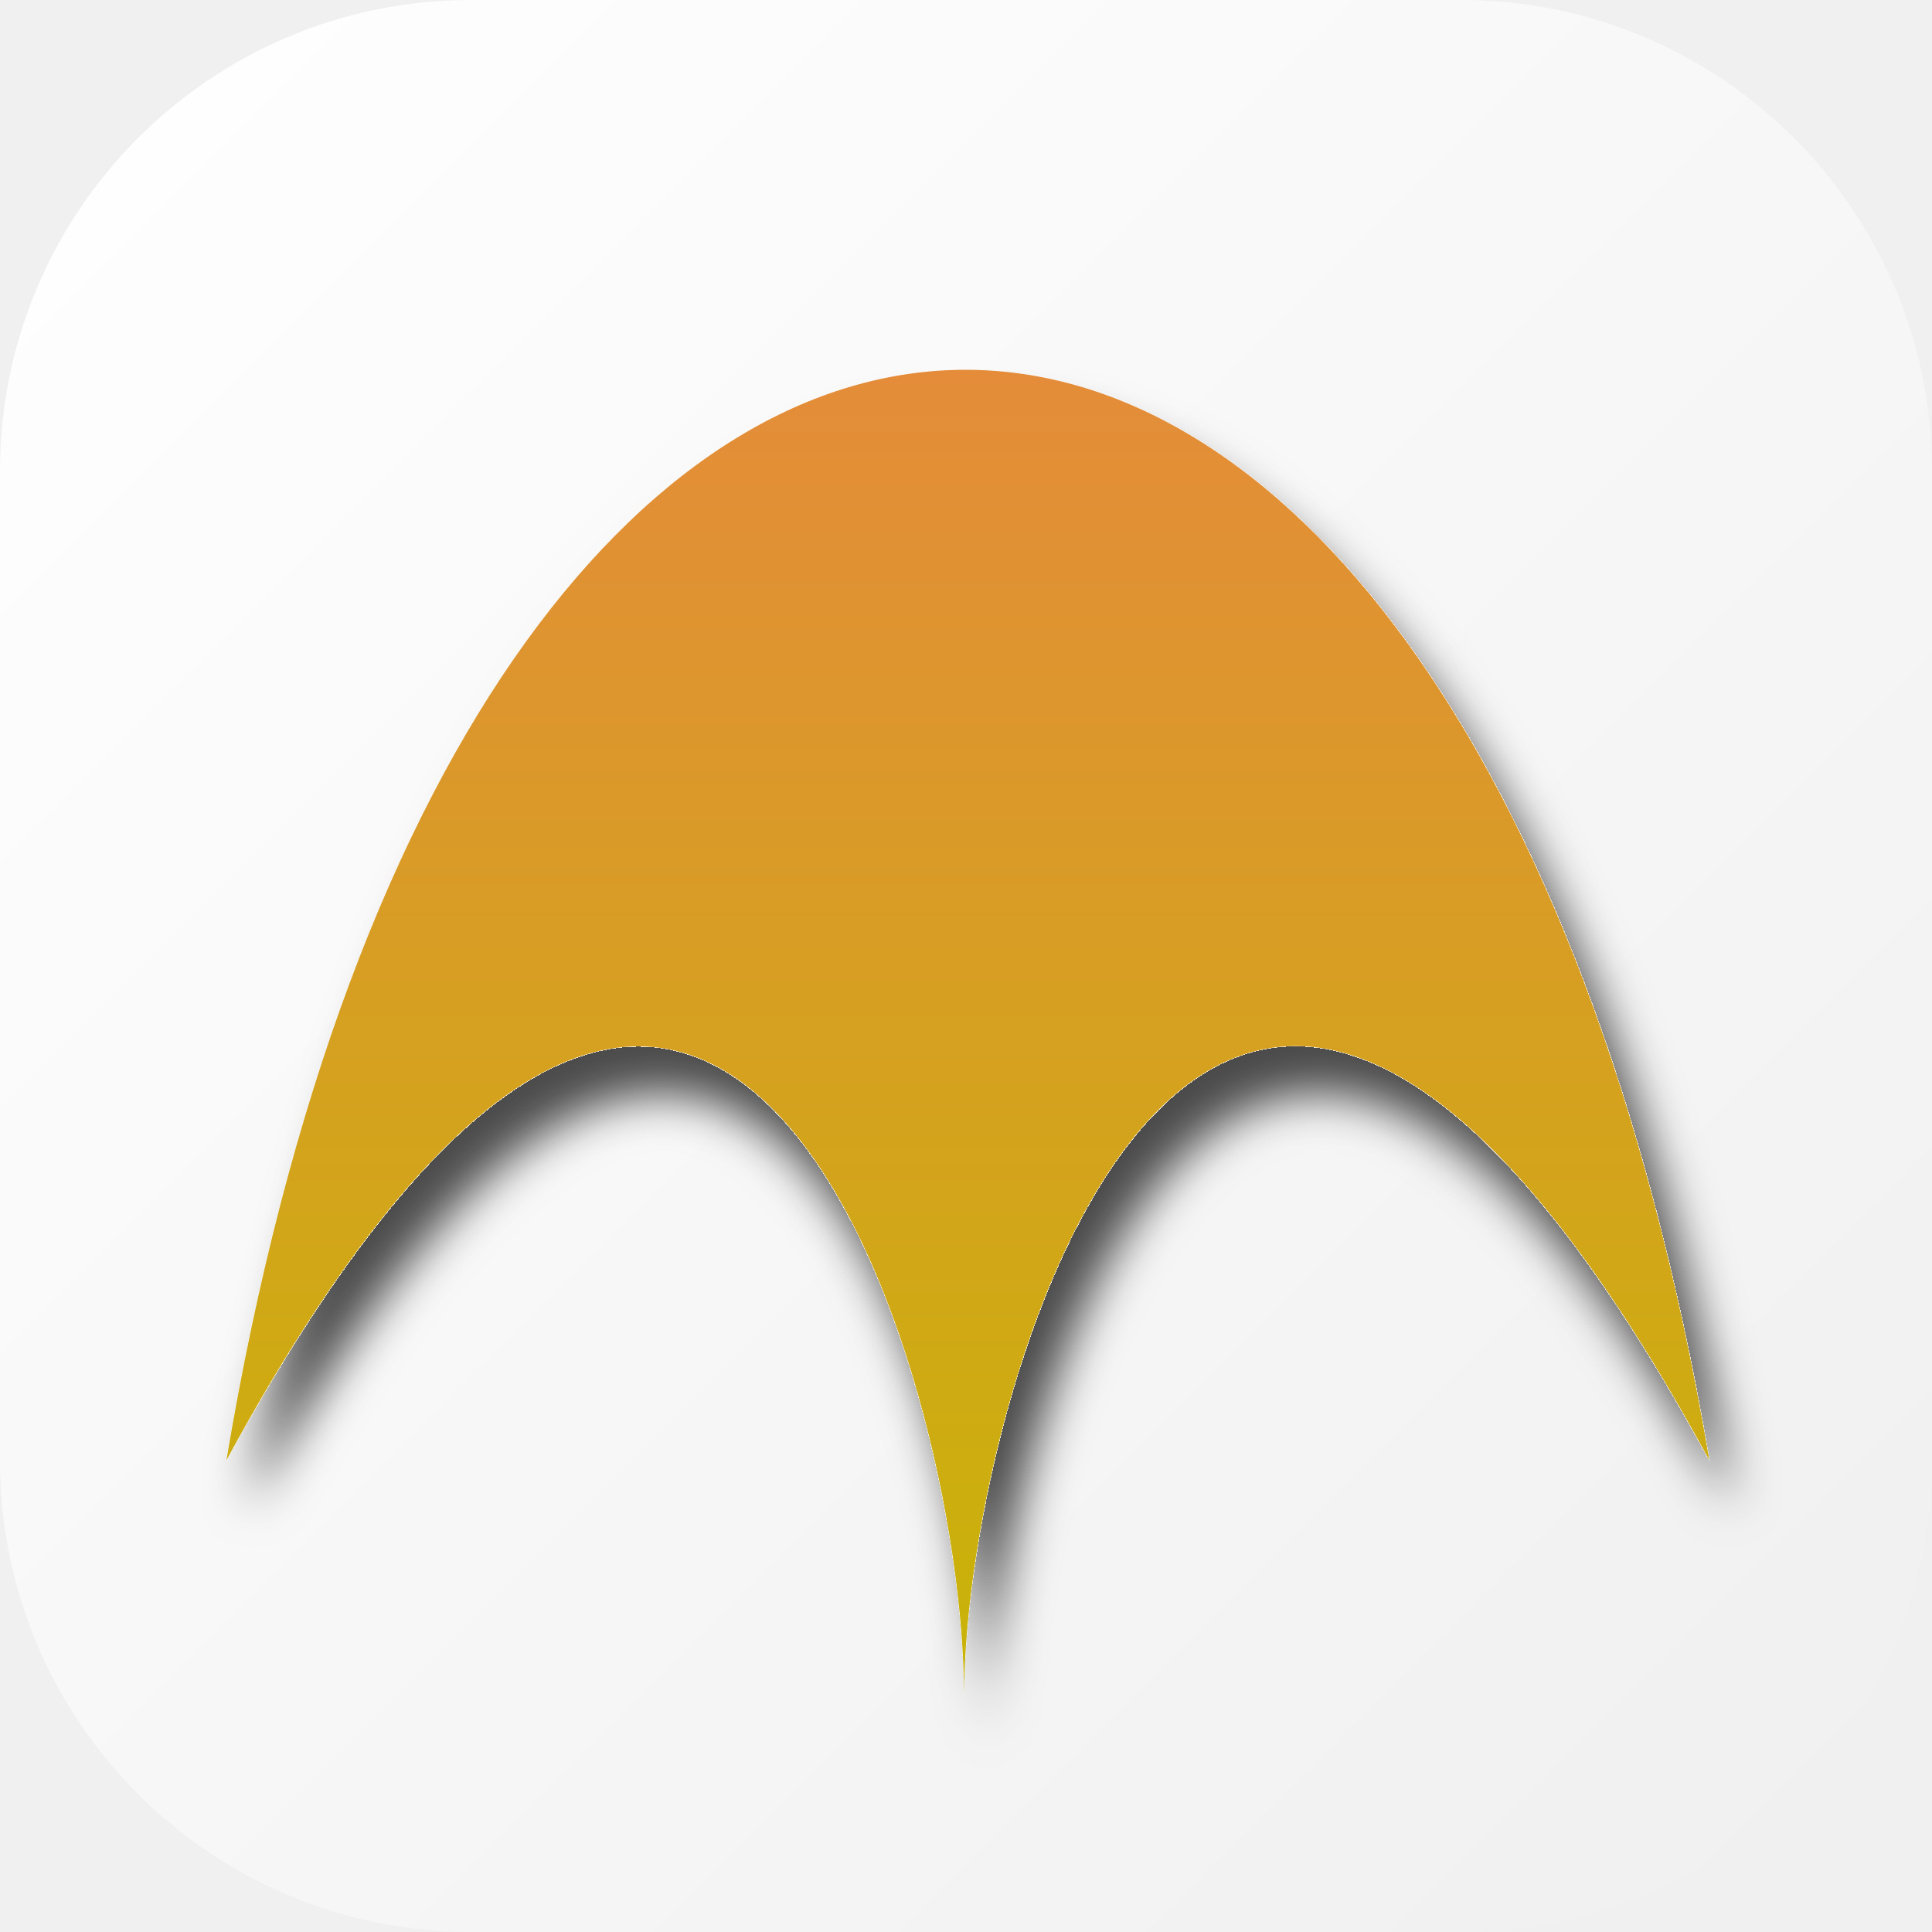
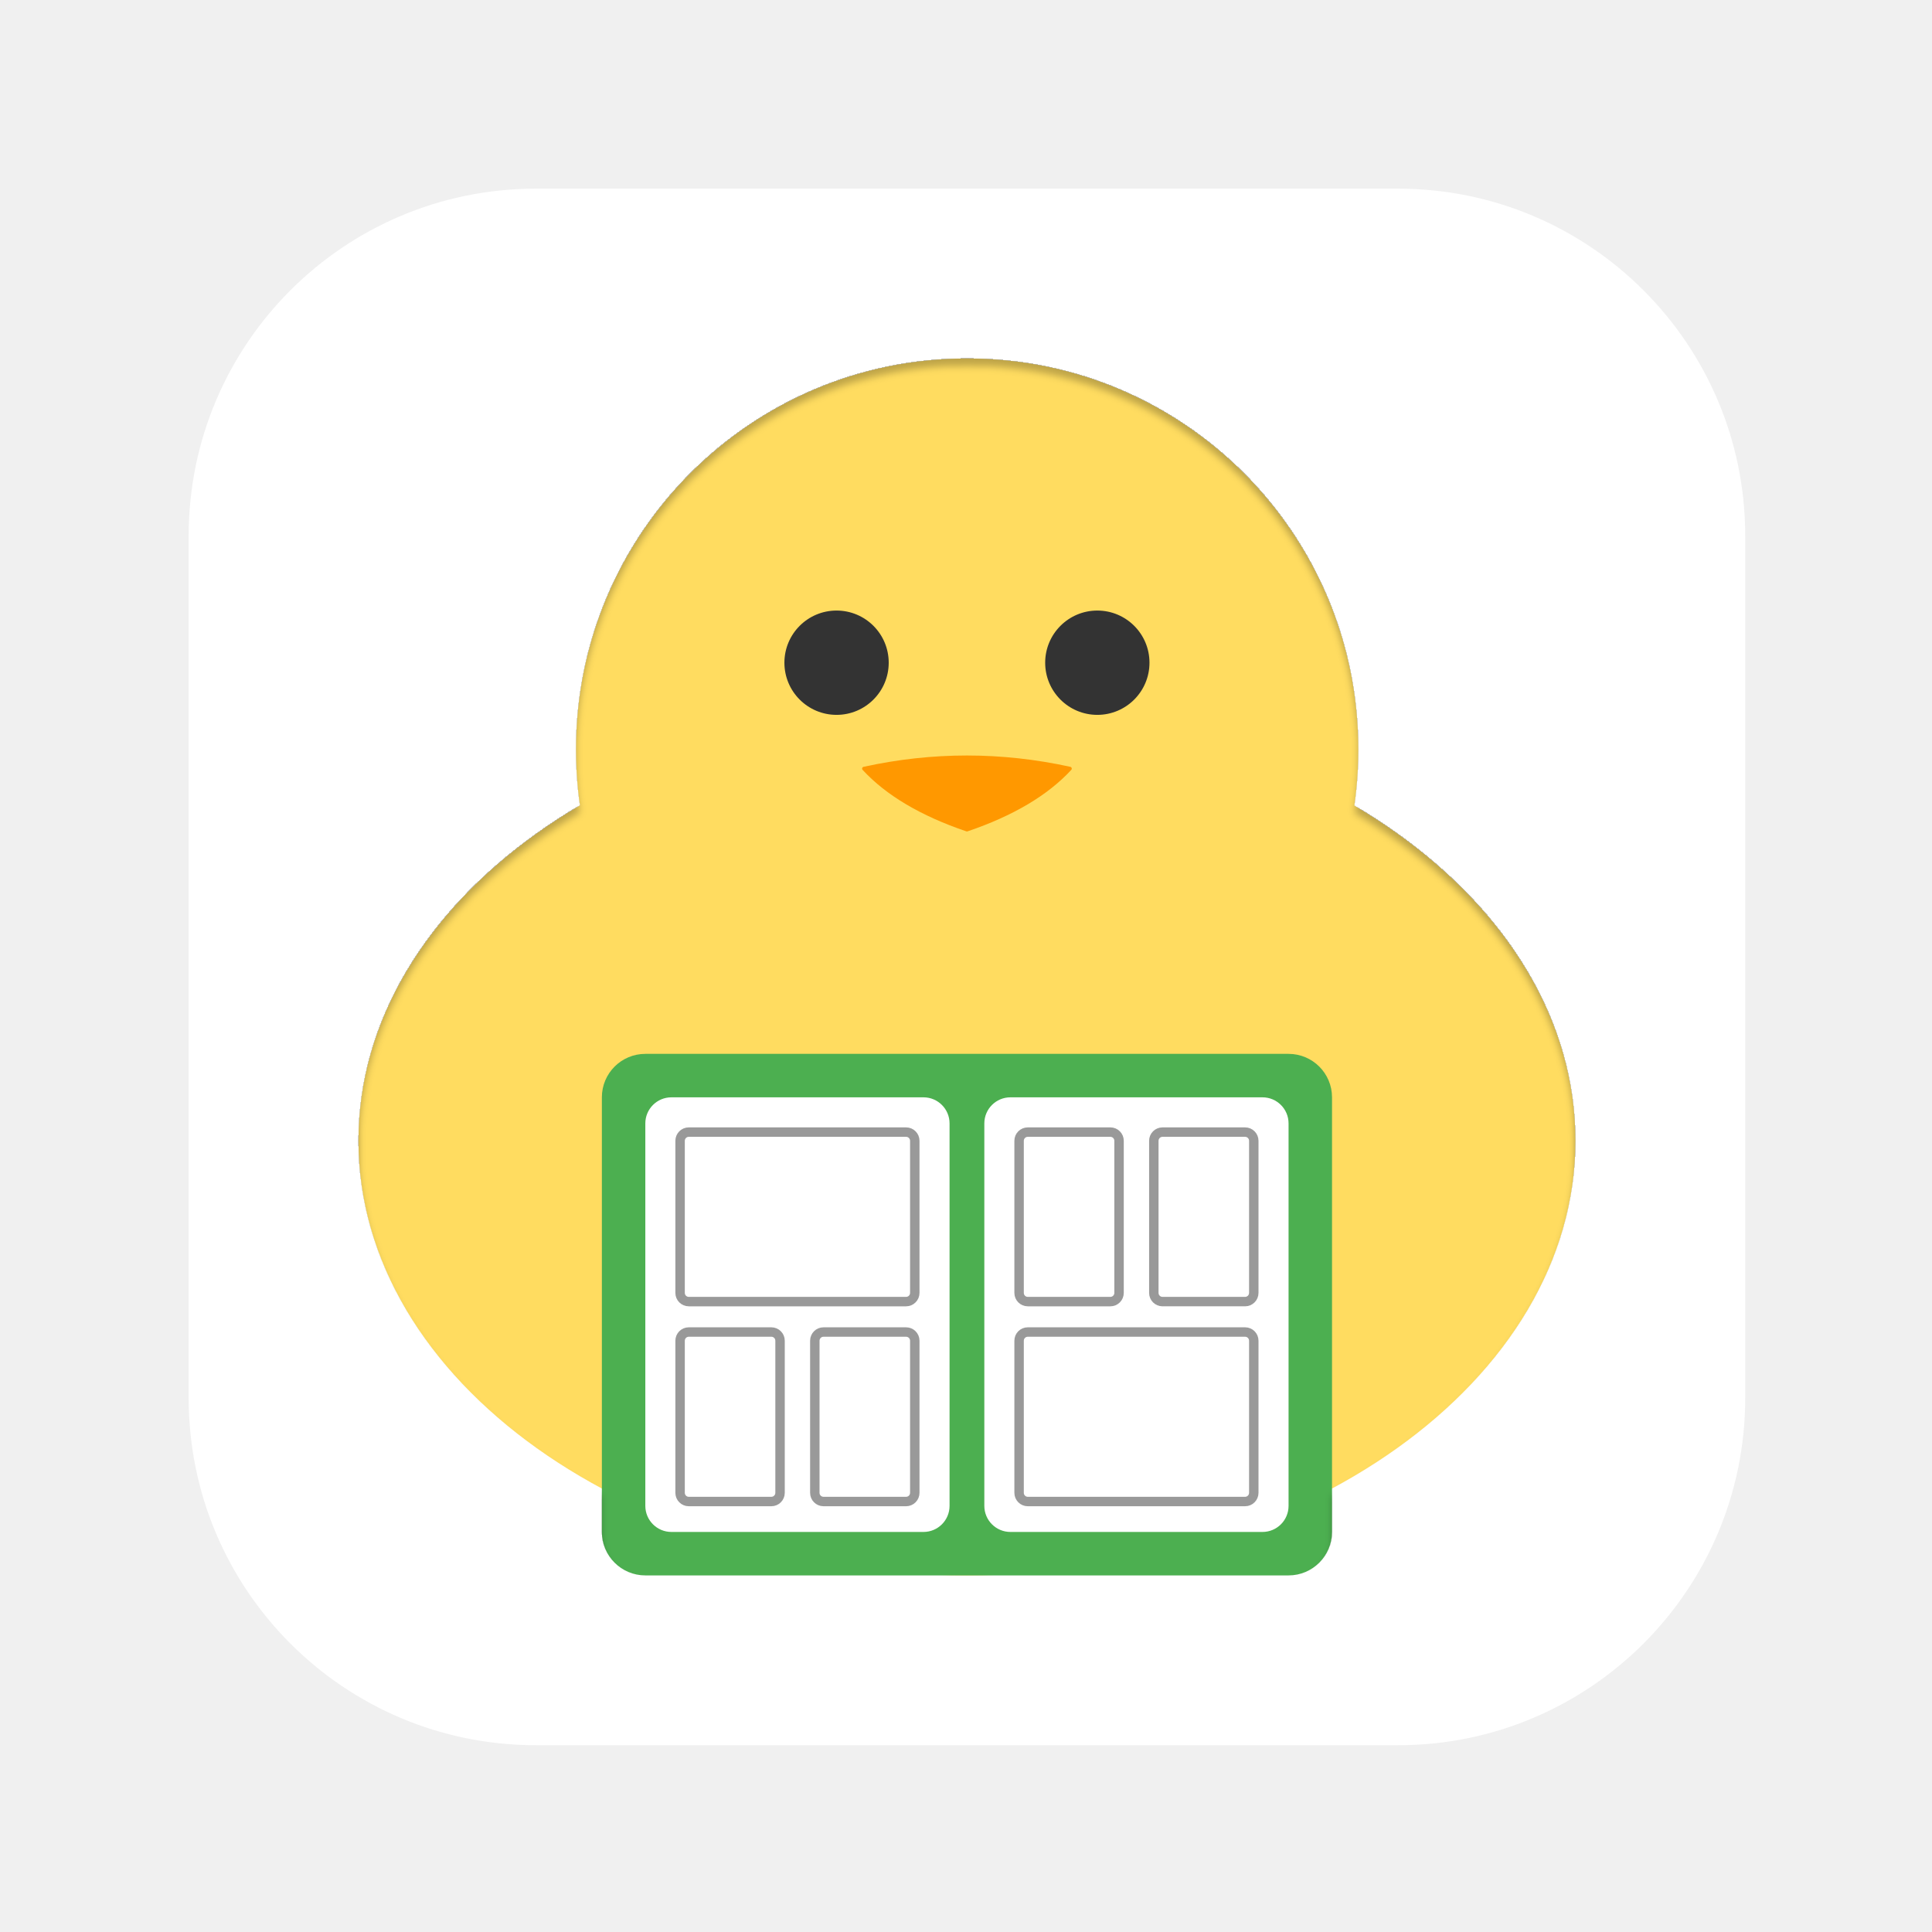
- <svg xmlns="http://www.w3.org/2000/svg" width="410" height="410" viewBox="0 0 410 410" fill="none">
-   <rect width="410" height="410" rx="100" fill="url(#paint0_linear_601_2)" />
-   <g filter="url(#filter0_d_601_2)">
-     <path d="M48.047 309.893C99.678 0.737 310.303 1.939 362.754 309.893C258.123 117.421 204.857 290.969 204.582 359.817C204.584 291.231 152.676 117.423 48.047 309.893Z" fill="url(#paint1_linear_601_2)" />
+ <svg xmlns="http://www.w3.org/2000/svg" width="1024" height="1024" viewBox="0 0 1024 1024" fill="none">
+   <rect x="100" y="100" width="825" height="825" rx="184" fill="white" />
+   <g filter="url(#filter0_i_618_231)">
+     <path d="M512.5 835C690.612 835 835 731.866 835 604.643C835 477.42 690.612 374.286 512.5 374.286C334.388 374.286 190 477.42 190 604.643C190 731.866 334.388 835 512.5 835Z" fill="#FFDC60" />
+     <path d="M512.615 604.643C627.116 604.643 719.937 511.822 719.937 397.321C719.937 282.821 627.116 190 512.615 190C398.115 190 305.294 282.821 305.294 397.321C305.294 511.822 398.115 604.643 512.615 604.643Z" fill="#FFDC60" />
+     <path d="M443.393 378.893C458.66 378.893 471.036 366.517 471.036 351.25C471.036 335.983 458.66 323.607 443.393 323.607C428.126 323.607 415.75 335.983 415.75 351.25C415.75 366.517 428.126 378.893 443.393 378.893Z" fill="#333333" />
+     <path d="M581.607 378.893C596.873 378.893 609.25 366.517 609.25 351.25C609.25 335.983 596.873 323.607 581.607 323.607C566.34 323.607 553.964 335.983 553.964 351.25C553.964 366.517 566.34 378.893 581.607 378.893Z" fill="#333333" />
+     <path d="M682.964 558.571H342.036C329.313 558.571 319 568.885 319 581.607V811.964C319 824.686 329.313 835 342.036 835H682.964C695.687 835 706 824.686 706 811.964V581.607C706 568.885 695.687 558.571 682.964 558.571Z" fill="#4CAF50" />
+     <path d="M489.464 581.607H355.857C348.223 581.607 342.035 587.795 342.035 595.429V798.143C342.035 805.776 348.223 811.964 355.857 811.964H489.464C497.097 811.964 503.285 805.776 503.285 798.143V595.429C503.285 587.795 497.097 581.607 489.464 581.607Z" fill="white" />
+     <path d="M457.198 408.051C456.682 407.492 456.973 406.592 457.716 406.429C494.239 398.432 530.761 398.432 567.284 406.429C568.027 406.592 568.318 407.492 567.802 408.051C555.327 421.552 537 432.413 512.822 440.635C512.614 440.705 512.386 440.705 512.178 440.635C488 432.413 469.673 421.552 457.198 408.051Z" fill="#FF9800" />
+     <path d="M669.143 581.607H535.536C527.903 581.607 521.715 587.795 521.715 595.429V798.143C521.715 805.776 527.903 811.964 535.536 811.964H669.143C676.777 811.964 682.965 805.776 682.965 798.143V595.429C682.965 587.795 676.777 581.607 669.143 581.607Z" fill="white" />
+     <path d="M480.248 600.036H365.069C362.525 600.036 360.462 602.098 360.462 604.643V685.268C360.462 687.812 362.525 689.875 365.069 689.875H480.248C482.792 689.875 484.855 687.812 484.855 685.268V604.643C484.855 602.098 482.792 600.036 480.248 600.036Z" stroke="#999999" stroke-width="5" />
+     <path d="M408.837 706H365.069C362.525 706 360.462 708.062 360.462 710.607V791.232C360.462 793.776 362.525 795.839 365.069 795.839H408.837C411.381 795.839 413.444 793.776 413.444 791.232V710.607C413.444 708.062 411.381 706 408.837 706Z" stroke="#999999" stroke-width="5" />
+     <path d="M480.247 706H436.479C433.935 706 431.872 708.062 431.872 710.607V791.232C431.872 793.776 433.935 795.839 436.479 795.839H480.247C482.792 795.839 484.854 793.776 484.854 791.232V710.607C484.854 708.062 482.792 706 480.247 706Z" stroke="#999999" stroke-width="5" />
+     <path d="M588.516 600.035H544.748C542.203 600.035 540.141 602.098 540.141 604.642V685.267C540.141 687.812 542.203 689.875 544.748 689.875H588.516C591.06 689.875 593.123 687.812 593.123 685.267V604.642C593.123 602.098 591.06 600.035 588.516 600.035Z" stroke="#999999" stroke-width="5" />
+     <path d="M659.925 600.035H616.157C613.612 600.035 611.55 602.098 611.55 604.642V685.267C611.55 687.812 613.612 689.874 616.157 689.874H659.925C662.469 689.874 664.532 687.812 664.532 685.267V604.642C664.532 602.098 662.469 600.035 659.925 600.035Z" stroke="#999999" stroke-width="5" />
+     <path d="M659.926 705.999H544.748C542.203 705.999 540.141 708.062 540.141 710.606V791.231C540.141 793.776 542.203 795.839 544.748 795.839H659.926C662.471 795.839 664.533 793.776 664.533 791.231V710.606C664.533 708.062 662.471 705.999 659.926 705.999Z" stroke="#999999" stroke-width="5" />
+     <path d="M512.5 581.607V811.964" stroke="#4CAF50" stroke-width="2" />
  </g>
  <defs>
-     <filter id="filter0_d_601_2" x="43.047" y="78.477" width="334.707" height="301.875" filterUnits="userSpaceOnUse" color-interpolation-filters="sRGB">
+     <filter id="filter0_i_618_231" x="190" y="190" width="645" height="649" filterUnits="userSpaceOnUse" color-interpolation-filters="sRGB">
      <feFlood flood-opacity="0" result="BackgroundImageFix" />
+       <feBlend mode="normal" in="SourceGraphic" in2="BackgroundImageFix" result="shape" />
      <feColorMatrix in="SourceAlpha" type="matrix" values="0 0 0 0 0 0 0 0 0 0 0 0 0 0 0 0 0 0 127 0" result="hardAlpha" />
-       <feOffset dx="5" dy="10" />
-       <feGaussianBlur stdDeviation="5" />
-       <feComposite in2="hardAlpha" operator="out" />
-       <feColorMatrix type="matrix" values="0 0 0 0 0 0 0 0 0 0 0 0 0 0 0 0 0 0 0.7 0" />
-       <feBlend mode="normal" in2="BackgroundImageFix" result="effect1_dropShadow_601_2" />
-       <feBlend mode="normal" in="SourceGraphic" in2="effect1_dropShadow_601_2" result="shape" />
+       <feOffset dy="4" />
+       <feGaussianBlur stdDeviation="2" />
+       <feComposite in2="hardAlpha" operator="arithmetic" k2="-1" k3="1" />
+       <feColorMatrix type="matrix" values="0 0 0 0 0 0 0 0 0 0 0 0 0 0 0 0 0 0 0.25 0" />
+       <feBlend mode="normal" in2="shape" result="effect1_innerShadow_618_231" />
    </filter>
-     <linearGradient id="paint0_linear_601_2" x1="0" y1="0" x2="1123" y2="1123" gradientUnits="userSpaceOnUse">
-       <stop stop-color="white" />
-       <stop offset="1" stop-color="#D4D4D4" />
-     </linearGradient>
-     <linearGradient id="paint1_linear_601_2" x1="205" y1="78" x2="205" y2="360" gradientUnits="userSpaceOnUse">
-       <stop stop-color="#E48C3A" />
-       <stop offset="1" stop-color="#C8B407" />
-     </linearGradient>
  </defs>
</svg>
